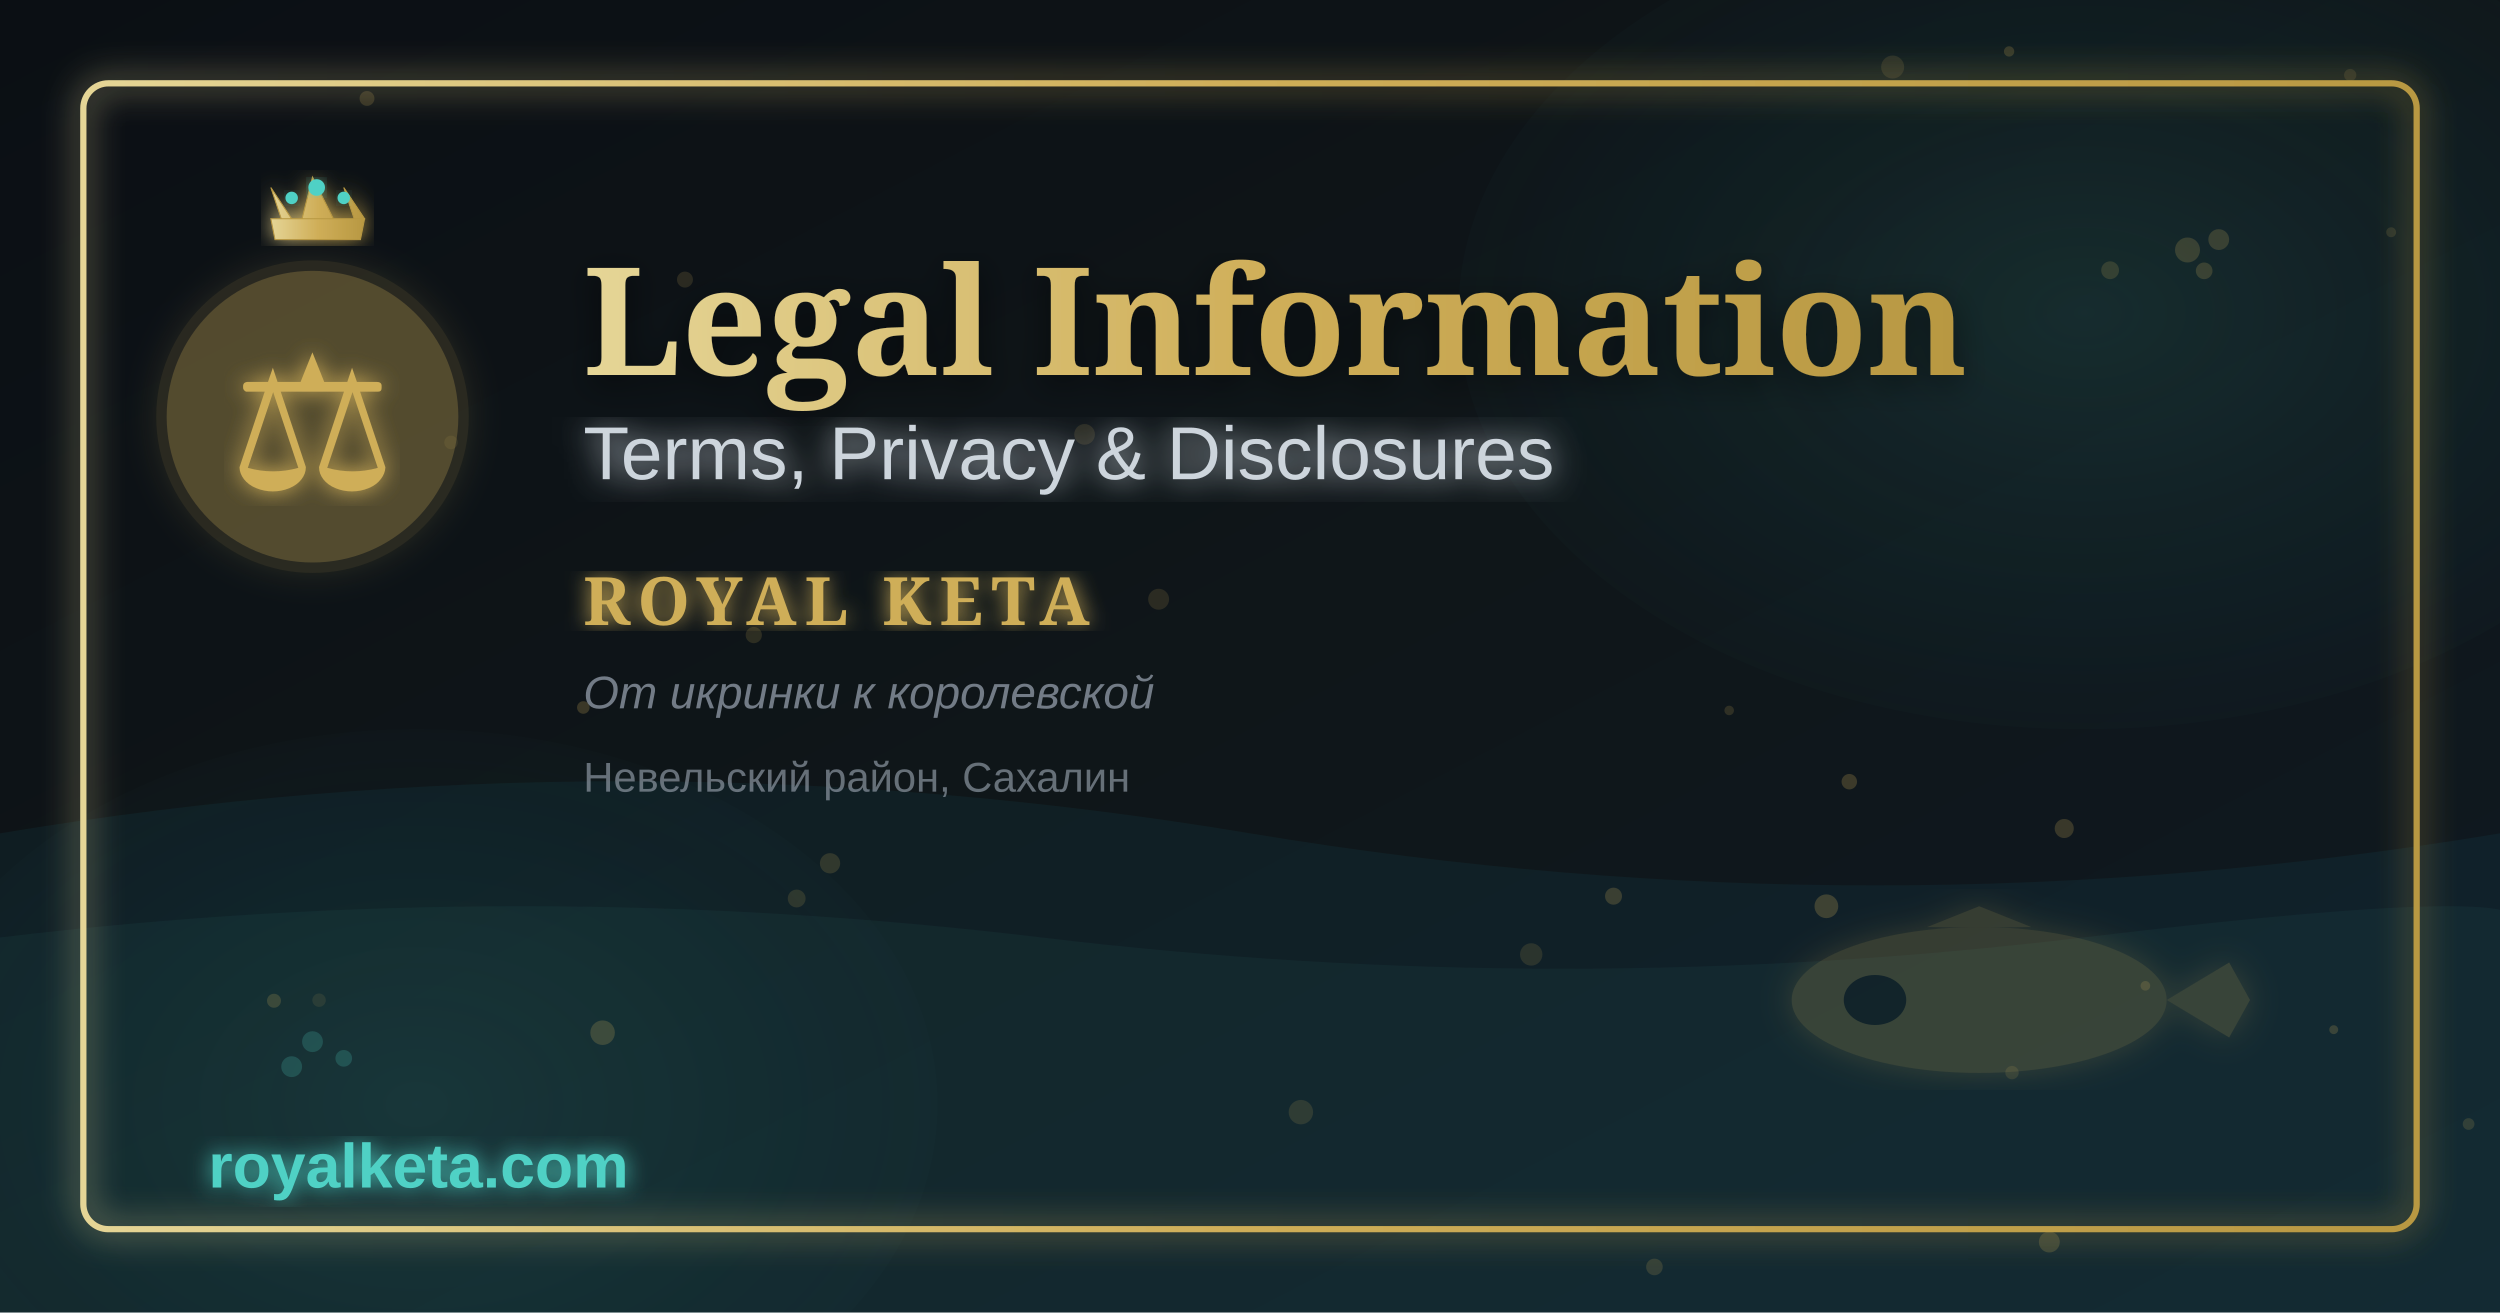
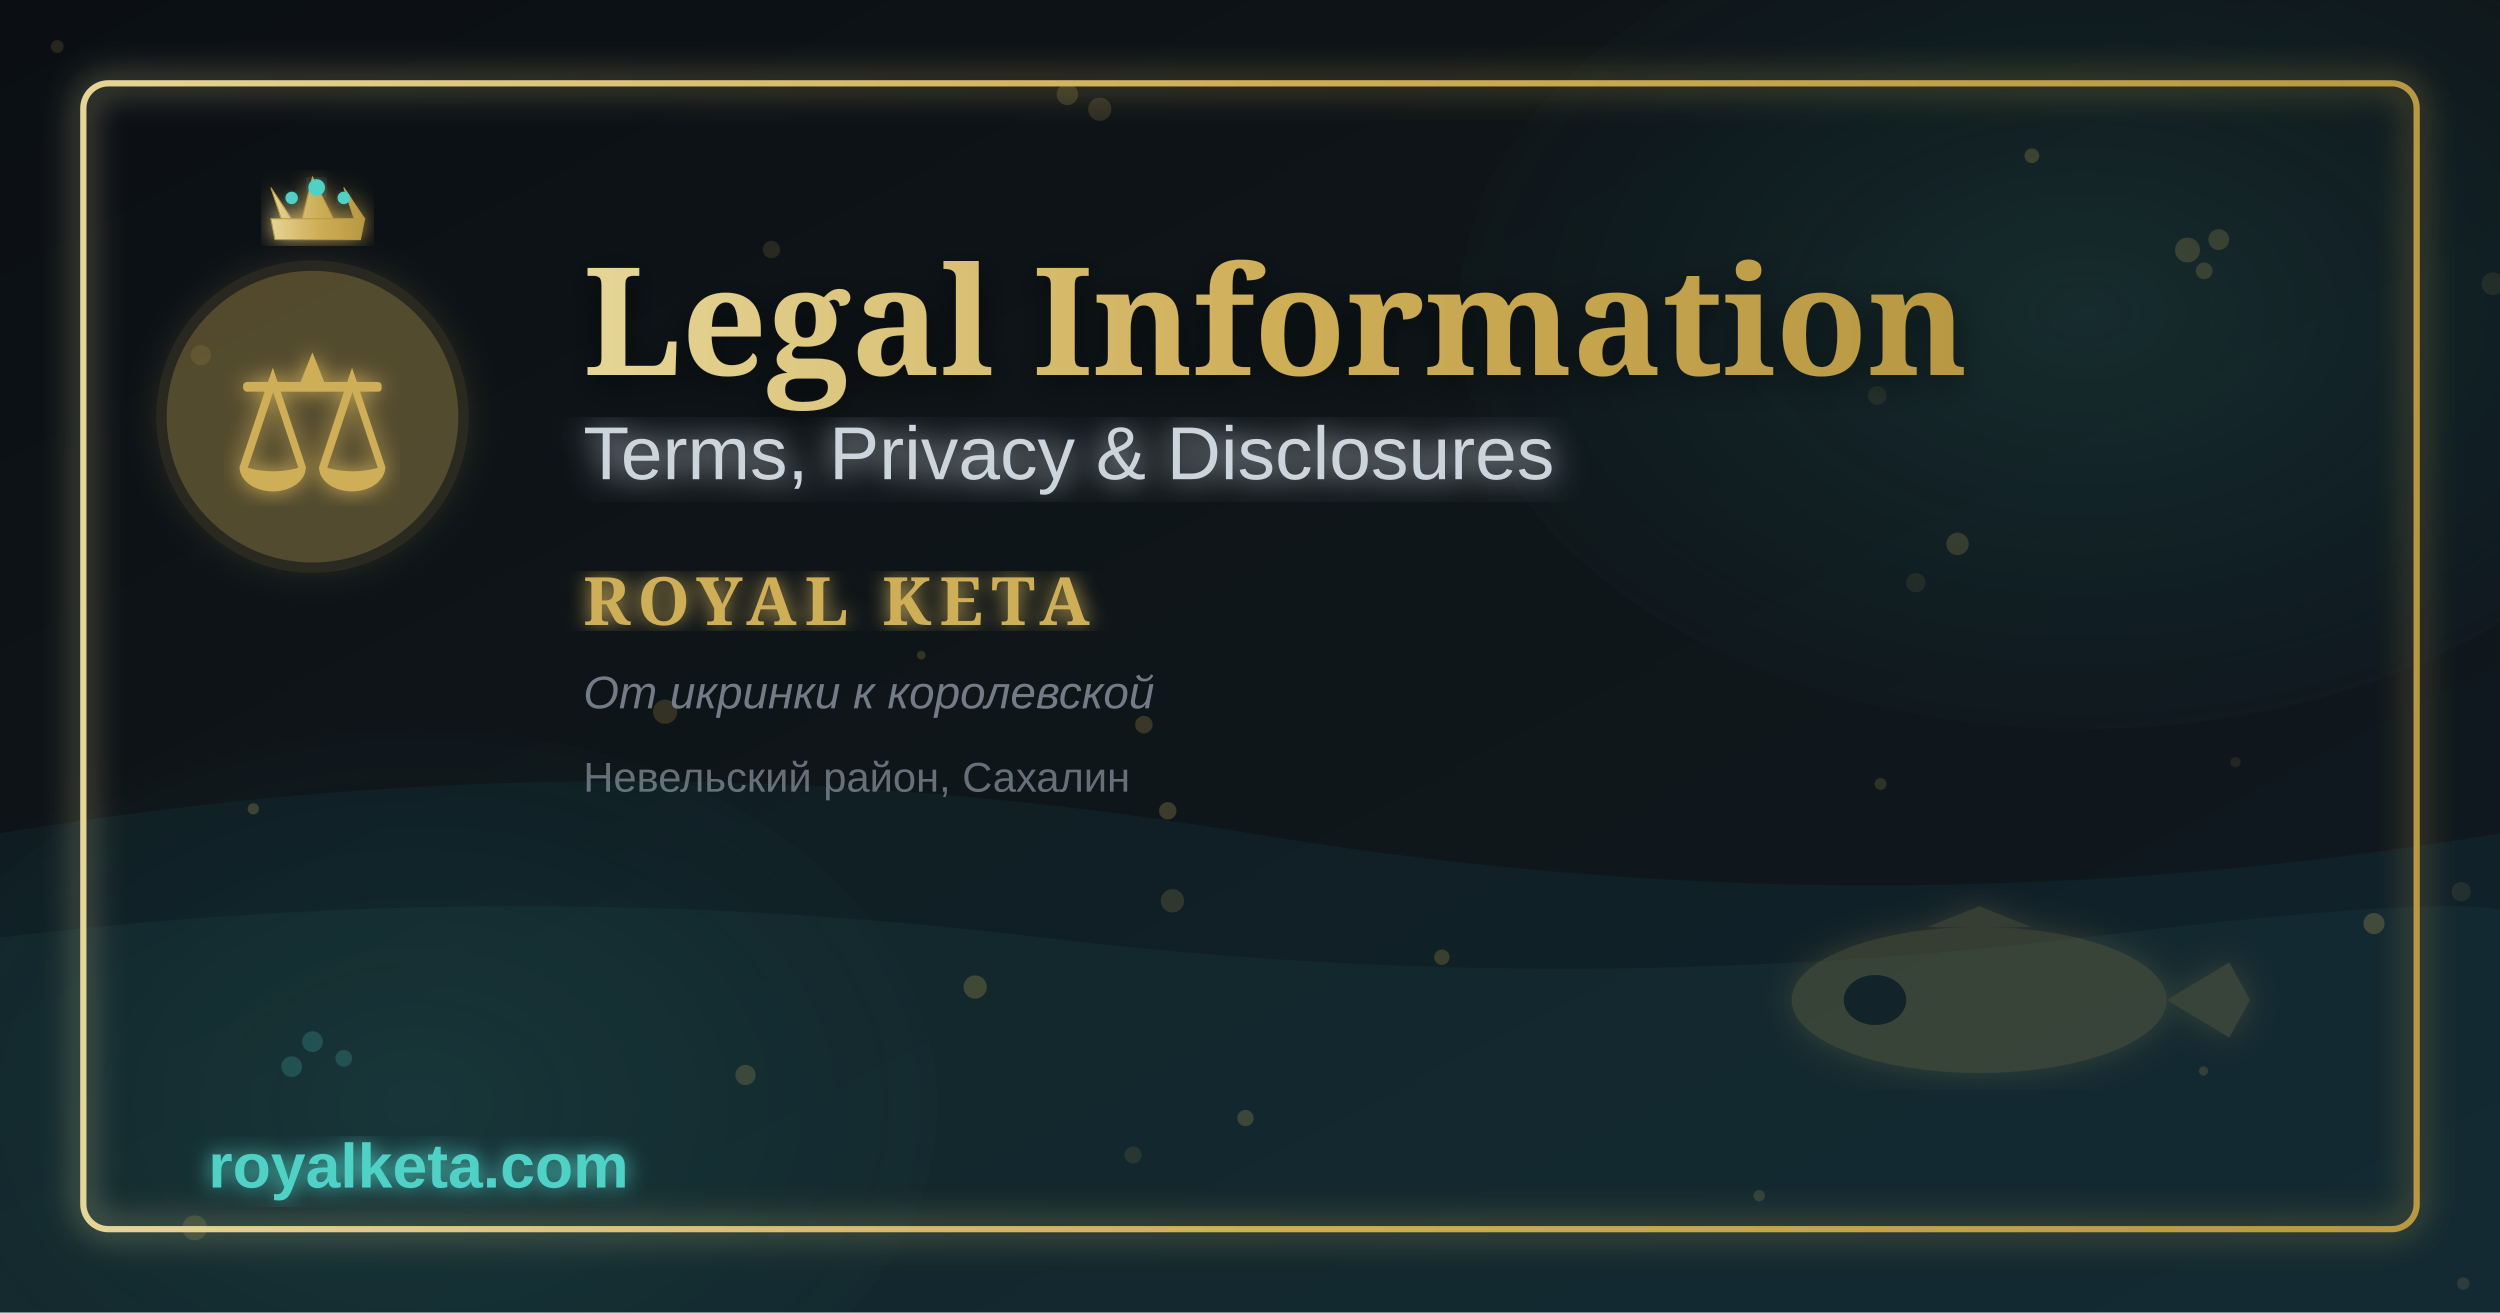
<svg xmlns="http://www.w3.org/2000/svg" width="1200" height="630">
  <defs>
    <linearGradient id="bgGradient" x1="0%" y1="0%" x2="100%" y2="100%">
      <stop offset="0%" style="stop-color:#0B0F14;stop-opacity:1" />
      <stop offset="50%" style="stop-color:#0F1619;stop-opacity:1" />
      <stop offset="100%" style="stop-color:#0F1922;stop-opacity:1" />
    </linearGradient>
    <linearGradient id="goldGradient" x1="0%" y1="0%" x2="100%" y2="0%">
      <stop offset="0%" style="stop-color:#E5D596;stop-opacity:1" />
      <stop offset="50%" style="stop-color:#CFAE58;stop-opacity:1" />
      <stop offset="100%" style="stop-color:#B89842;stop-opacity:1" />
    </linearGradient>
    <radialGradient id="oceanGradient" cx="50%" cy="50%" r="50%">
      <stop offset="0%" style="stop-color:#4FD1C5;stop-opacity:0.3" />
      <stop offset="100%" style="stop-color:#1E90A0;stop-opacity:0.05" />
    </radialGradient>
    <filter id="glow">
      <feGaussianBlur stdDeviation="5" result="coloredBlur" />
      <feMerge>
        <feMergeNode in="coloredBlur" />
        <feMergeNode in="SourceGraphic" />
      </feMerge>
    </filter>
    <filter id="softGlow">
      <feGaussianBlur stdDeviation="8" result="coloredBlur" />
      <feMerge>
        <feMergeNode in="coloredBlur" />
        <feMergeNode in="SourceGraphic" />
      </feMerge>
    </filter>
    <filter id="shadow">
      <feDropShadow dx="0" dy="4" stdDeviation="8" flood-color="#000000" flood-opacity="0.5" />
    </filter>
  </defs>
  <rect width="1200" height="630" fill="url(#bgGradient)" />
  <ellipse cx="1000" cy="150" rx="300" ry="200" fill="url(#oceanGradient)" opacity="0.4" />
  <ellipse cx="200" cy="530" rx="250" ry="180" fill="url(#oceanGradient)" opacity="0.3" />
  <path d="M 0 400 Q 300 350 600 400 T 1200 400 L 1200 630 L 0 630 Z" fill="#1E90A0" opacity="0.08" />
  <path d="M 0 450 Q 250 420 500 450 T 1000 450 T 1200 450 L 1200 630 L 0 630 Z" fill="#4FD1C5" opacity="0.05" />
-   <circle cx="876.658" cy="435.003" r="5.7" fill="#CFAE58" opacity="0.239" />
-   <circle cx="908.471" cy="32.175" r="5.522" fill="#CFAE58" opacity="0.135" />
-   <circle cx="887.667" cy="375.214" r="3.719" fill="#CFAE58" opacity="0.233" />
-   <circle cx="1128.093" cy="36.035" r="2.95" fill="#CFAE58" opacity="0.134" />
-   <circle cx="176.161" cy="47.26" r="3.57" fill="#CFAE58" opacity="0.186" />
-   <circle cx="624.421" cy="533.825" r="5.864" fill="#CFAE58" opacity="0.149" />
-   <circle cx="965.768" cy="514.859" r="3.212" fill="#CFAE58" opacity="0.131" />
-   <circle cx="1120.185" cy="494.243" r="2.126" fill="#CFAE58" opacity="0.209" />
-   <circle cx="289.251" cy="495.695" r="5.894" fill="#CFAE58" opacity="0.212" />
-   <circle cx="398.423" cy="414.382" r="4.87" fill="#CFAE58" opacity="0.174" />
-   <circle cx="1184.928" cy="539.52" r="2.81" fill="#CFAE58" opacity="0.166" />
-   <circle cx="774.489" cy="430.162" r="4.084" fill="#CFAE58" opacity="0.215" />
-   <circle cx="153.151" cy="480.092" r="3.227" fill="#CFAE58" opacity="0.106" />
-   <circle cx="990.836" cy="397.68" r="4.58" fill="#CFAE58" opacity="0.222" />
-   <circle cx="520.594" cy="208.511" r="4.962" fill="#CFAE58" opacity="0.137" />
-   <circle cx="131.515" cy="480.368" r="3.364" fill="#CFAE58" opacity="0.197" />
-   <circle cx="983.675" cy="596.167" r="5.024" fill="#CFAE58" opacity="0.197" />
-   <circle cx="216.493" cy="212.367" r="3.231" fill="#CFAE58" opacity="0.101" />
-   <circle cx="964.366" cy="24.685" r="2.474" fill="#CFAE58" opacity="0.207" />
-   <circle cx="1029.782" cy="473.19" r="2.311" fill="#CFAE58" opacity="0.172" />
-   <circle cx="794.129" cy="608.132" r="3.988" fill="#CFAE58" opacity="0.174" />
-   <circle cx="382.402" cy="431.281" r="4.288" fill="#CFAE58" opacity="0.155" />
-   <circle cx="1147.754" cy="111.483" r="2.379" fill="#CFAE58" opacity="0.147" />
-   <circle cx="361.819" cy="304.824" r="3.904" fill="#CFAE58" opacity="0.162" />
-   <circle cx="279.993" cy="339.595" r="3.018" fill="#CFAE58" opacity="0.228" />
-   <circle cx="556.142" cy="287.636" r="5.029" fill="#CFAE58" opacity="0.145" />
-   <circle cx="734.984" cy="458.127" r="5.374" fill="#CFAE58" opacity="0.144" />
-   <circle cx="1012.855" cy="129.718" r="4.275" fill="#CFAE58" opacity="0.173" />
-   <circle cx="830.009" cy="341.016" r="2.282" fill="#CFAE58" opacity="0.17" />
-   <circle cx="328.78" cy="134.201" r="3.834" fill="#CFAE58" opacity="0.16" />
+   <circle cx="919.593" cy="279.673" r="4.628" fill="#CFAE58" opacity="0.102" />
+   <circle cx="562.766" cy="432.402" r="5.604" fill="#CFAE58" opacity="0.168" />
+   <circle cx="1073.067" cy="365.811" r="2.438" fill="#CFAE58" opacity="0.104" />
+   <circle cx="370.285" cy="119.78" r="4.165" fill="#CFAE58" opacity="0.145" />
+   <circle cx="512.333" cy="45.294" r="5.142" fill="#CFAE58" opacity="0.201" />
+   <circle cx="901.07" cy="189.807" r="4.477" fill="#CFAE58" opacity="0.102" />
+   <circle cx="692.086" cy="459.463" r="3.701" fill="#CFAE58" opacity="0.218" />
+   <circle cx="93.484" cy="589.371" r="5.967" fill="#CFAE58" opacity="0.174" />
+   <circle cx="939.622" cy="261.067" r="5.403" fill="#CFAE58" opacity="0.203" />
+   <circle cx="844.415" cy="573.915" r="2.754" fill="#CFAE58" opacity="0.187" />
+   <circle cx="549.065" cy="347.824" r="4.216" fill="#CFAE58" opacity="0.215" />
+   <circle cx="543.871" cy="554.401" r="4.101" fill="#CFAE58" opacity="0.116" />
+   <circle cx="975.305" cy="74.778" r="3.538" fill="#CFAE58" opacity="0.224" />
+   <circle cx="442.228" cy="314.482" r="2.091" fill="#CFAE58" opacity="0.2" />
+   <circle cx="319.261" cy="341.625" r="5.824" fill="#CFAE58" opacity="0.192" />
+   <circle cx="136.268" cy="107.055" r="3.048" fill="#CFAE58" opacity="0.246" />
+   <circle cx="96.455" cy="170.487" r="4.86" fill="#CFAE58" opacity="0.13" />
+   <circle cx="1196.571" cy="136.216" r="5.45" fill="#CFAE58" opacity="0.104" />
+   <circle cx="597.819" cy="536.669" r="3.919" fill="#CFAE58" opacity="0.224" />
+   <circle cx="121.593" cy="388.255" r="2.708" fill="#CFAE58" opacity="0.247" />
+   <circle cx="27.458" cy="22.343" r="3.078" fill="#CFAE58" opacity="0.144" />
+   <circle cx="1139.516" cy="443.31" r="5.084" fill="#CFAE58" opacity="0.248" />
+   <circle cx="468.064" cy="473.759" r="5.59" fill="#CFAE58" opacity="0.243" />
+   <circle cx="1057.679" cy="514.082" r="2.213" fill="#CFAE58" opacity="0.175" />
+   <circle cx="560.517" cy="389.184" r="4.188" fill="#CFAE58" opacity="0.244" />
+   <circle cx="1181.39" cy="427.962" r="4.631" fill="#CFAE58" opacity="0.107" />
+   <circle cx="527.872" cy="52.416" r="5.58" fill="#CFAE58" opacity="0.17" />
+   <circle cx="902.673" cy="376.297" r="2.86" fill="#CFAE58" opacity="0.181" />
+   <circle cx="1182.341" cy="616.117" r="2.971" fill="#CFAE58" opacity="0.146" />
+   <circle cx="357.841" cy="515.994" r="4.859" fill="#CFAE58" opacity="0.212" />
  <rect x="40" y="40" width="1120" height="550" fill="none" stroke="url(#goldGradient)" stroke-width="3" rx="12" filter="url(#softGlow)" />
  <circle cx="150" cy="200" r="75" fill="#CFAE58" opacity="0.15" filter="url(#softGlow)" />
  <circle cx="150" cy="200" r="70" fill="#CFAE58" opacity="0.25" />
  <text x="150" y="235" font-size="90" text-anchor="middle" fill="#CFAE58" filter="url(#glow)">⚖️</text>
  <g transform="translate(100, 70)">
    <path d="M 30 20 L 40 35 L 35 35 Z M 50 15 L 60 35 L 45 35 Z M 65 20 L 75 35 L 70 35 Z M 30 35 L 75 35 L 73 45 L 32 45 Z" fill="url(#goldGradient)" filter="url(#glow)" stroke="#B89842" stroke-width="0.5" />
    <circle cx="40" cy="25" r="3" fill="#4FD1C5" filter="url(#glow)" />
    <circle cx="52" cy="20" r="4" fill="#4FD1C5" filter="url(#glow)" />
    <circle cx="65" cy="25" r="3" fill="#4FD1C5" filter="url(#glow)" />
  </g>
  <text x="280" y="180" font-family="Georgia, serif" font-size="72" font-weight="bold" fill="url(#goldGradient)" filter="url(#shadow)">Legal Information</text>
  <text x="280" y="230" font-family="Arial, sans-serif" font-size="36" fill="#D6DEE6" opacity="0.95" filter="url(#softGlow)">Terms, Privacy &amp; Disclosures</text>
  <text x="280" y="300" font-family="Georgia, serif" font-size="32" font-weight="bold" fill="#CFAE58" letter-spacing="4" filter="url(#glow)">ROYAL KETA</text>
  <text x="280" y="340" font-family="Arial, sans-serif" font-size="22" font-style="italic" fill="#8B95A1" opacity="0.8">От икринки к королевской</text>
  <text x="280" y="380" font-family="Arial, sans-serif" font-size="20" fill="#8B95A1" opacity="0.7">Невельский район, Сахалин</text>
  <text x="100" y="570" font-family="Arial, sans-serif" font-size="30" font-weight="bold" fill="#4FD1C5" filter="url(#glow)">royalketa.com</text>
  <g transform="translate(950, 480)" opacity="0.2" filter="url(#softGlow)">
    <ellipse cx="0" cy="0" rx="90" ry="35" fill="#CFAE58" />
    <path d="M 90 0 L 120 -18 L 130 0 L 120 18 Z" fill="#CFAE58" />
    <path d="M -25 -35 L 0 -45 L 25 -35 Z" fill="#CFAE58" />
    <ellipse cx="-50" cy="0" rx="15" ry="12" fill="#0B0F14" />
  </g>
  <g opacity="0.2">
    <circle cx="1050" cy="120" r="6" fill="#CFAE58" />
    <circle cx="1065" cy="115" r="5" fill="#CFAE58" />
    <circle cx="1058" cy="130" r="4" fill="#CFAE58" />
    <circle cx="150" cy="500" r="5" fill="#4FD1C5" />
    <circle cx="165" cy="508" r="4" fill="#4FD1C5" />
    <circle cx="140" cy="512" r="5" fill="#4FD1C5" />
  </g>
</svg>
